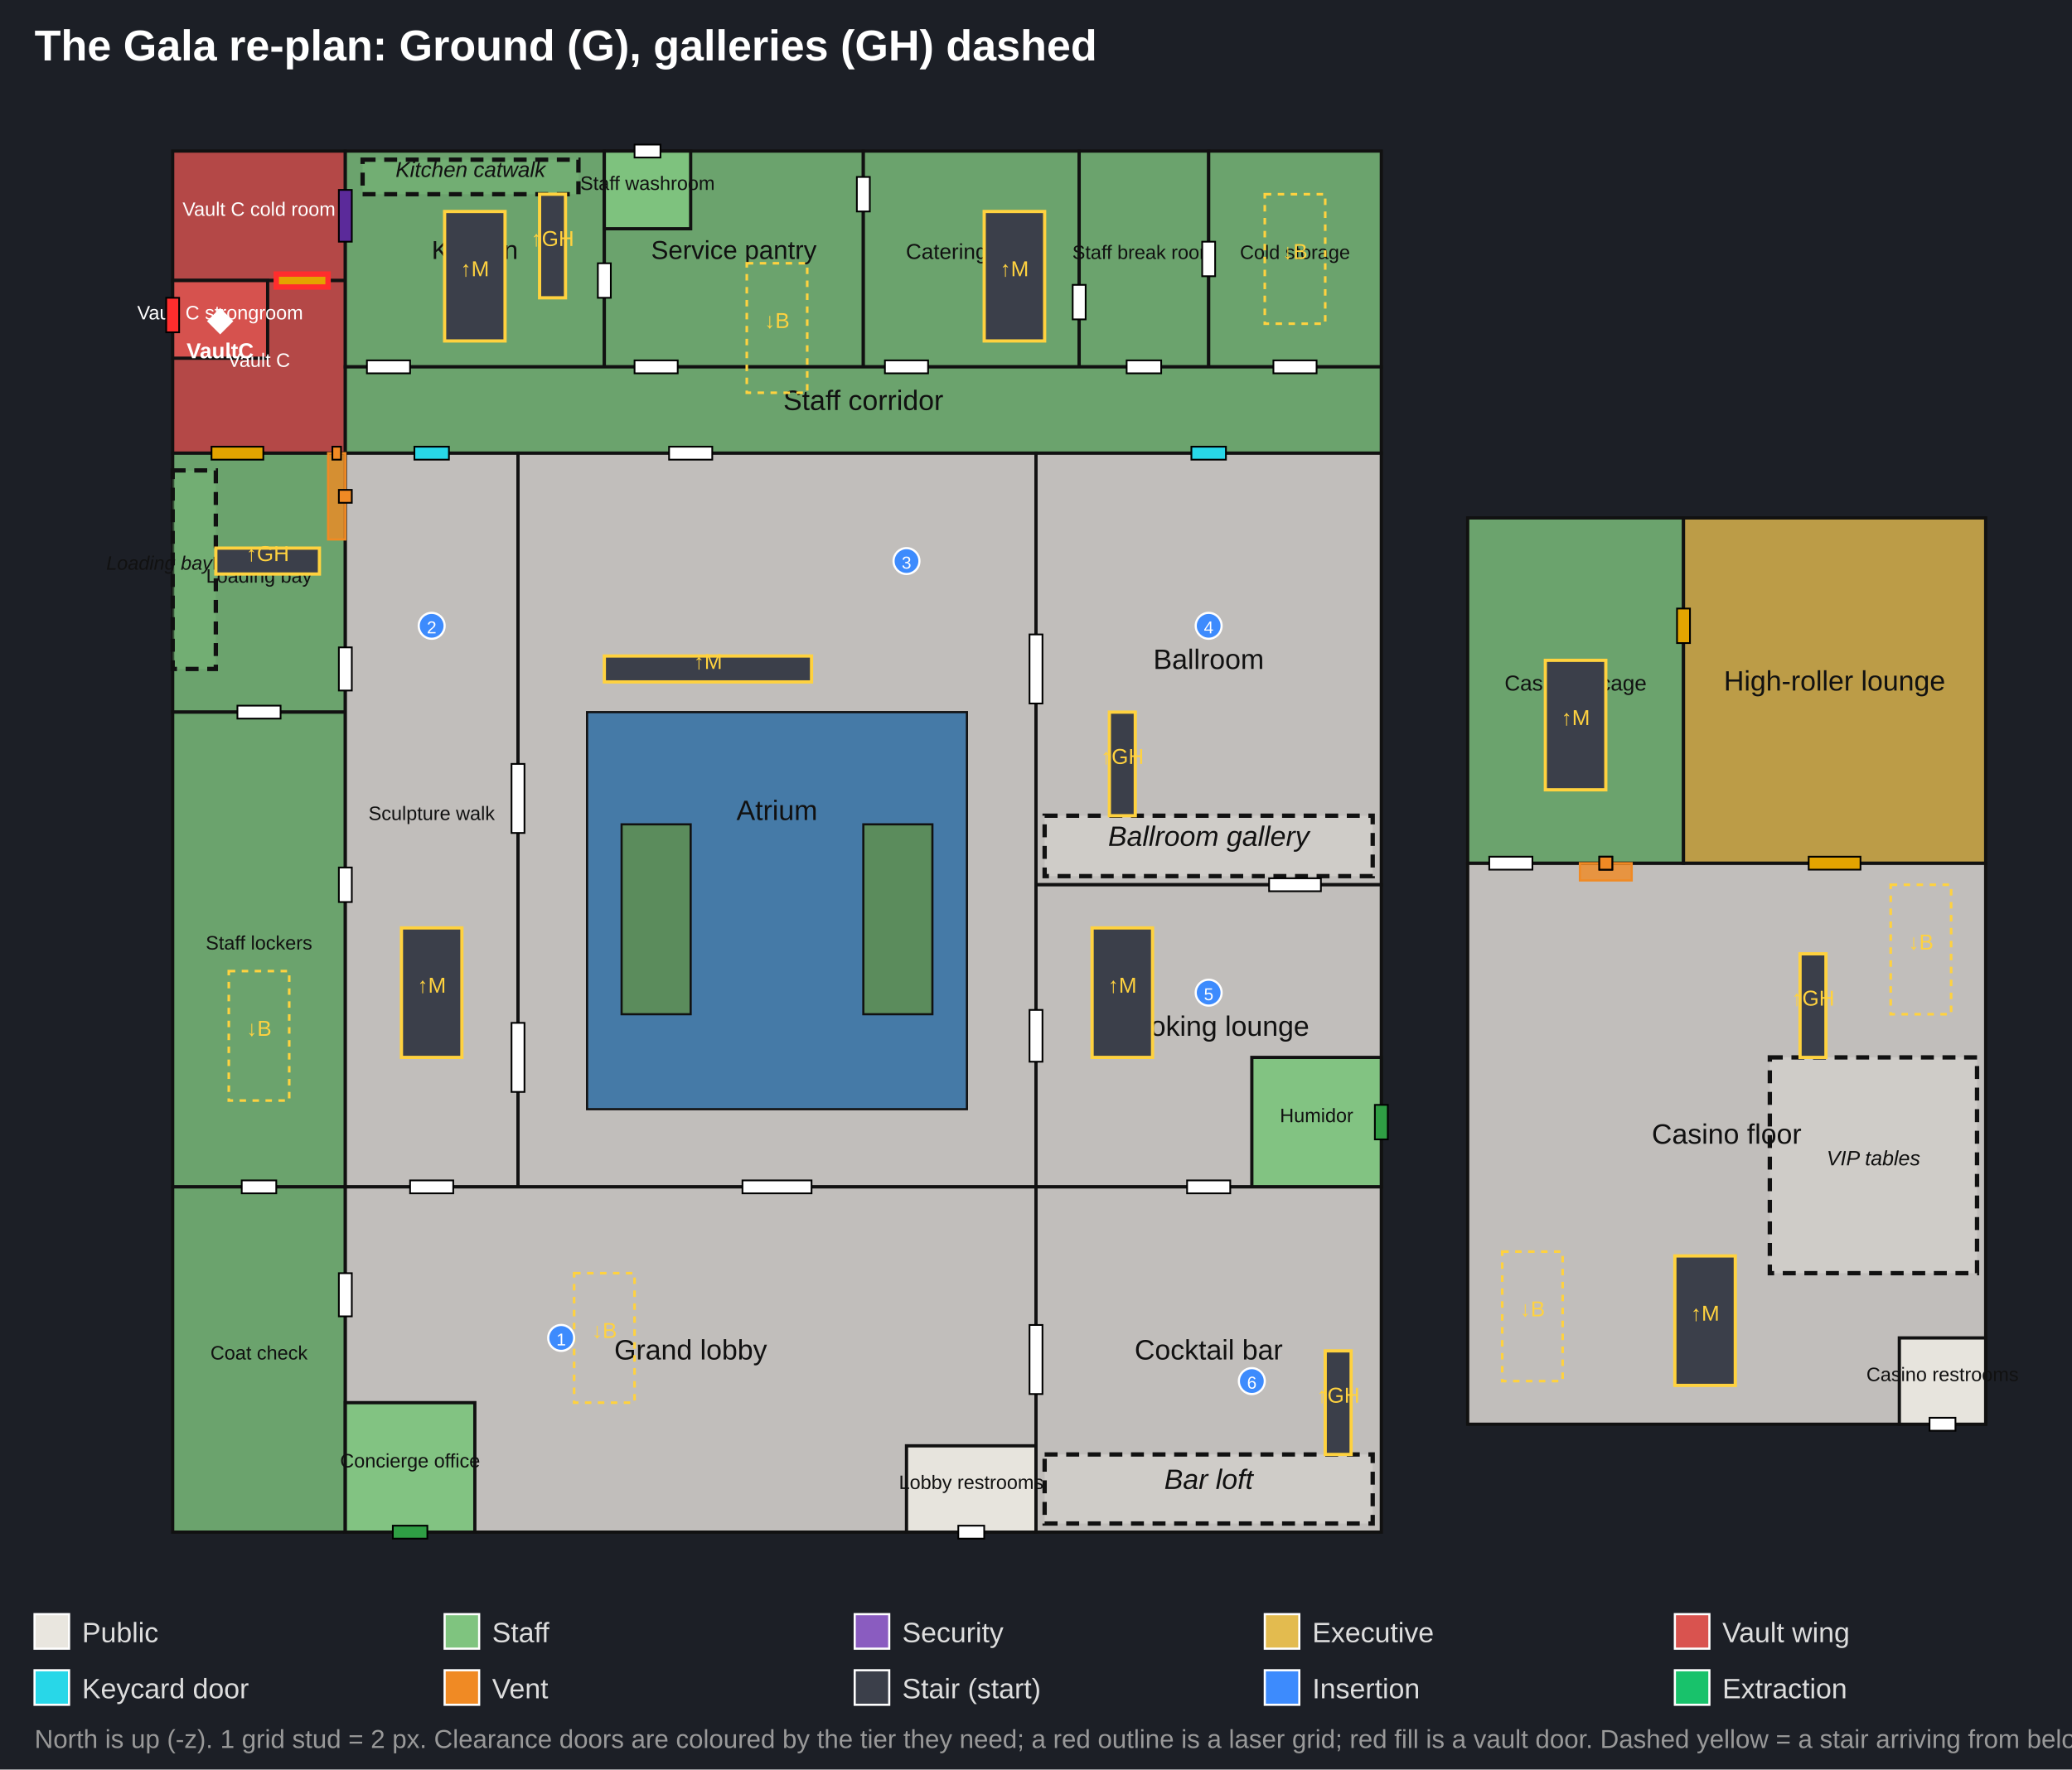
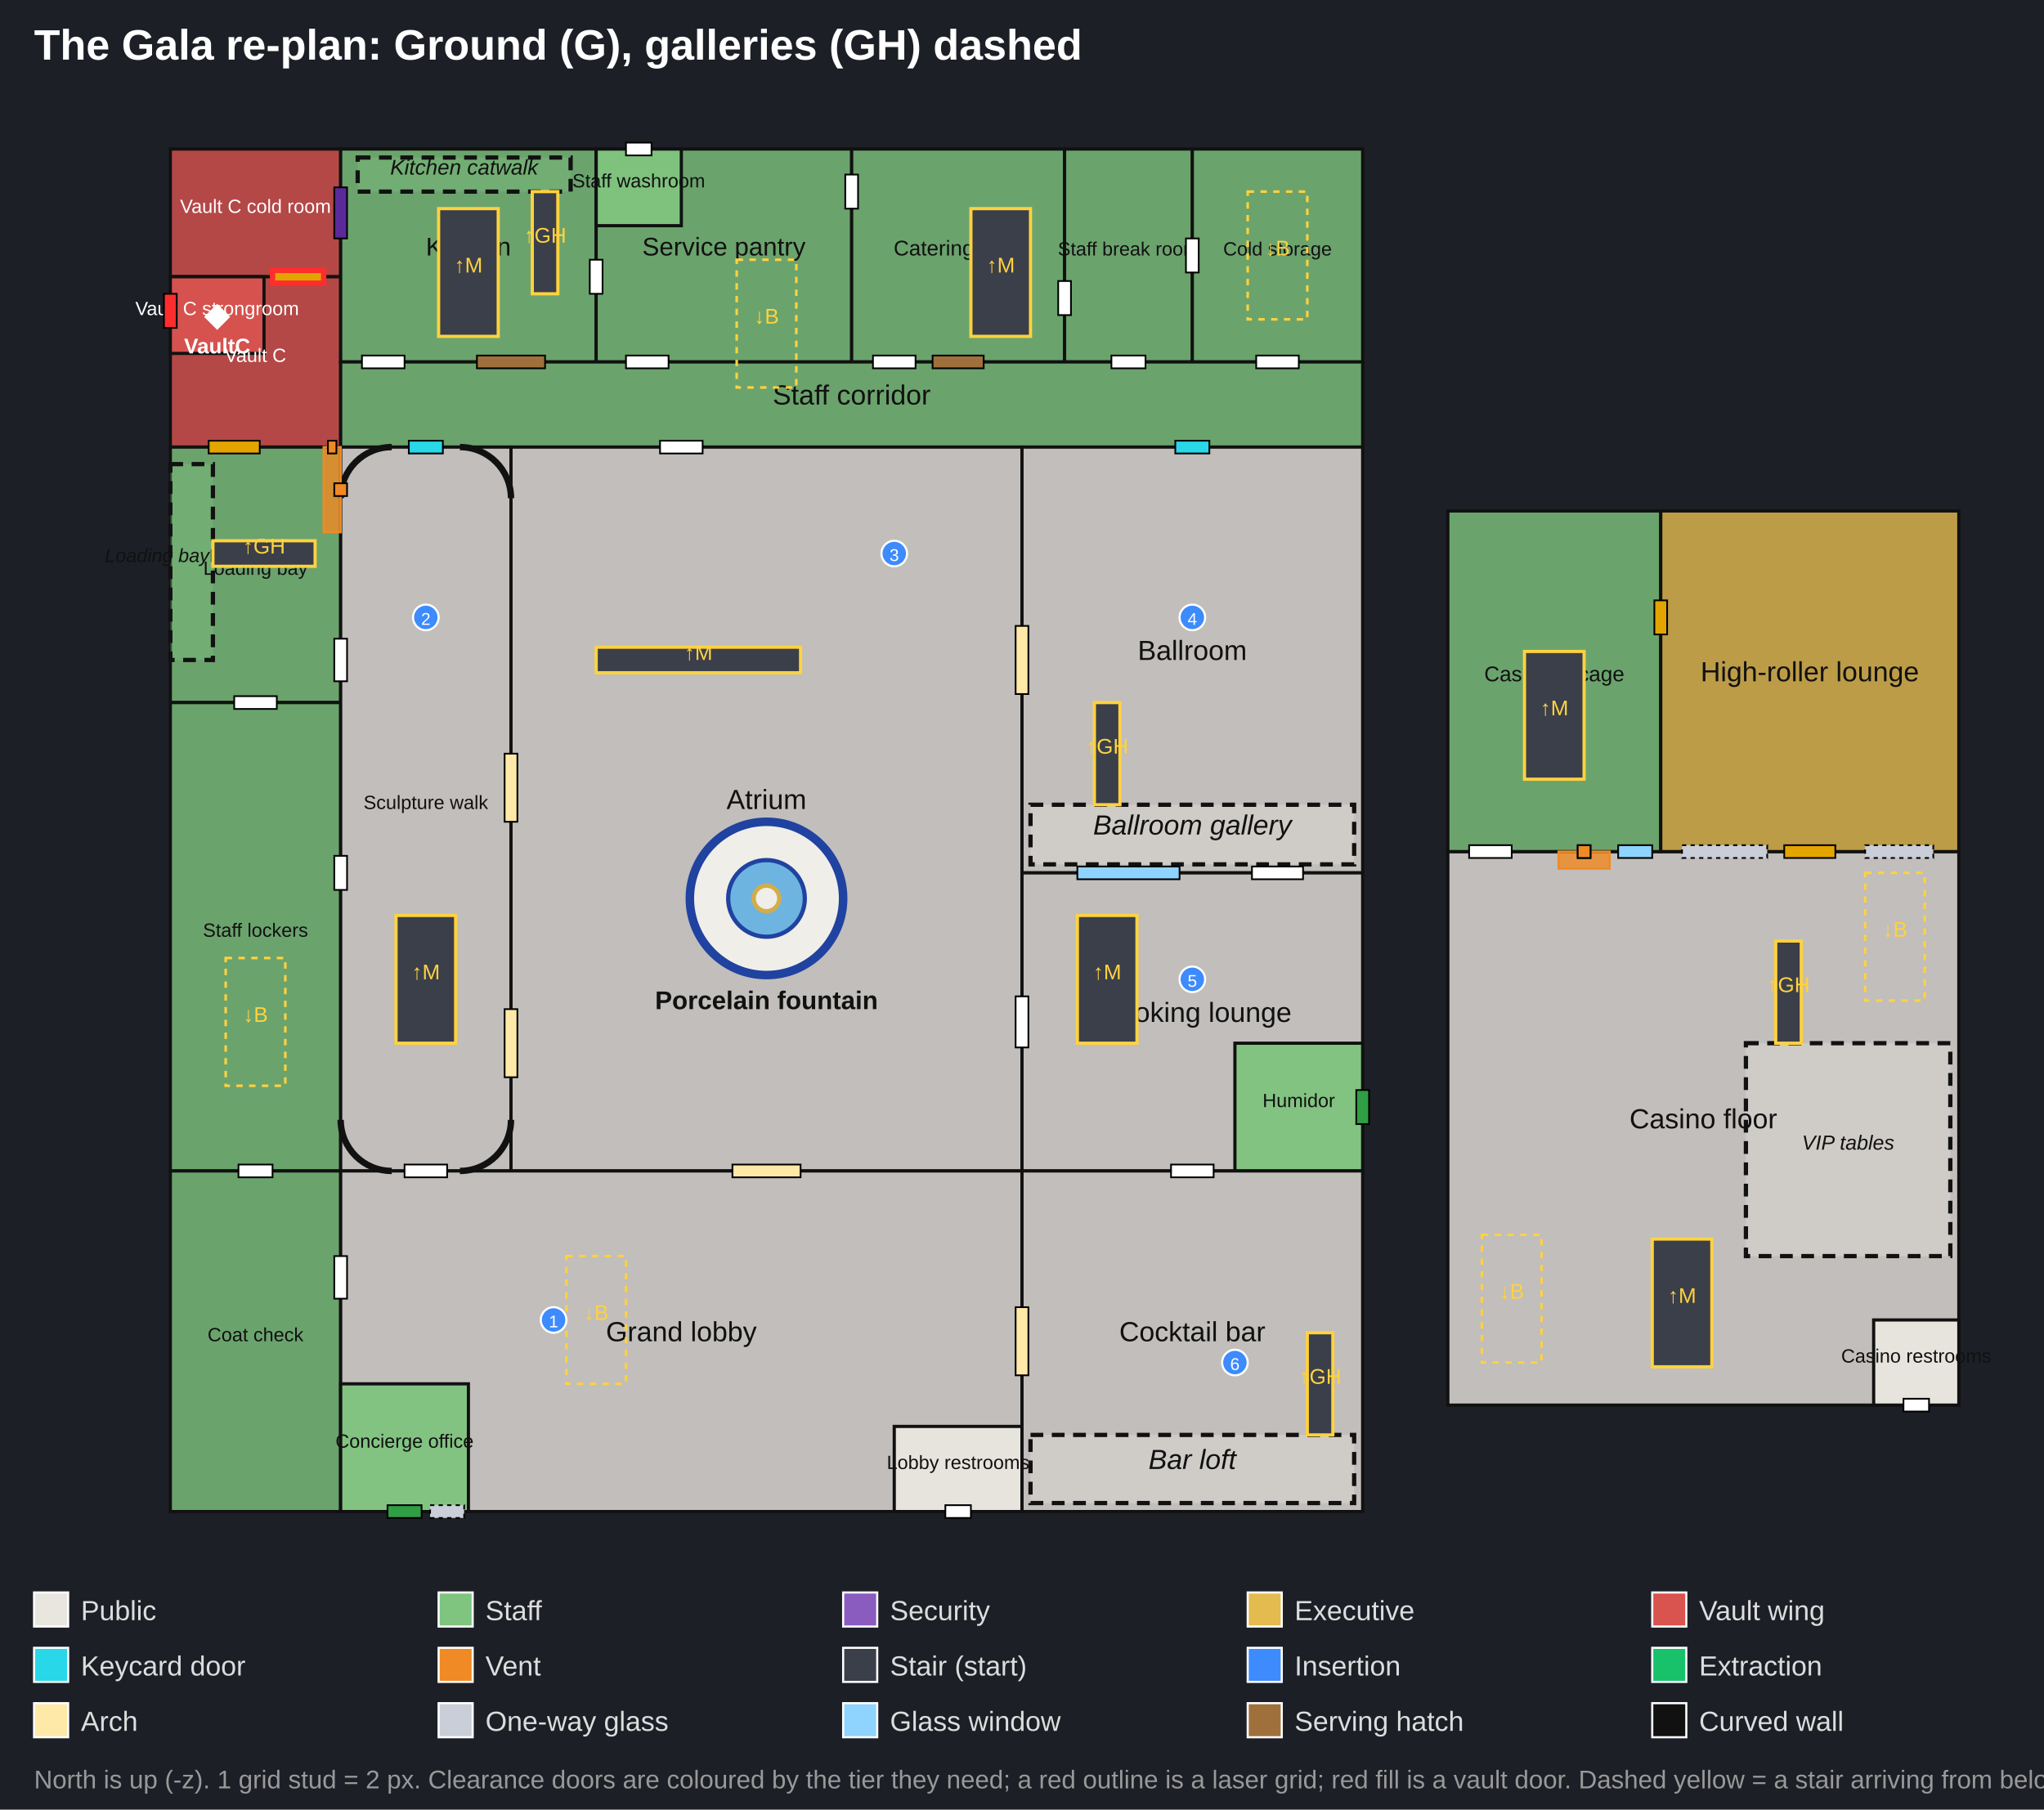
- <svg xmlns="http://www.w3.org/2000/svg" width="960" height="820" viewBox="0 0 960 820" font-family="Segoe UI, Arial, sans-serif">
+ <svg xmlns="http://www.w3.org/2000/svg" width="960" height="850" viewBox="0 0 960 850" font-family="Segoe UI, Arial, sans-serif">
  <rect width="100%" height="100%" fill="#1c1f26" />
  <text x="16" y="28" fill="#fff" font-size="20" font-weight="700">The Gala re-plan: Ground (G), galleries (GH) dashed</text>
  <rect x="80.0" y="70.0" width="80.0" height="60.0" fill="#d9534f" stroke="#111" fill-opacity="0.8" stroke-width="1.5" />
  <rect x="80.0" y="130.0" width="80.0" height="80.0" fill="#d9534f" stroke="#111" fill-opacity="0.8" stroke-width="1.5" />
  <rect x="80.0" y="130.0" width="44.0" height="36.0" fill="#d9534f" stroke="#111" fill-opacity="0.95" stroke-width="1.5" />
  <rect x="80.0" y="210.0" width="80.0" height="120.0" fill="#7fc47f" stroke="#111" fill-opacity="0.8" stroke-width="1.5" />
  <rect x="80.0" y="330.0" width="80.0" height="220.0" fill="#7fc47f" stroke="#111" fill-opacity="0.8" stroke-width="1.5" />
  <rect x="80.0" y="550.0" width="80.0" height="160.0" fill="#7fc47f" stroke="#111" fill-opacity="0.8" stroke-width="1.5" />
  <rect x="160.0" y="70.0" width="120.0" height="100.0" fill="#7fc47f" stroke="#111" fill-opacity="0.8" stroke-width="1.5" />
  <rect x="280.0" y="70.0" width="120.0" height="100.0" fill="#7fc47f" stroke="#111" fill-opacity="0.8" stroke-width="1.5" />
  <rect x="280.0" y="70.0" width="40.0" height="36.0" fill="#7fc47f" stroke="#111" fill-opacity="0.95" stroke-width="1.5" />
  <rect x="400.0" y="70.0" width="100.0" height="100.0" fill="#7fc47f" stroke="#111" fill-opacity="0.8" stroke-width="1.5" />
  <rect x="500.0" y="70.0" width="60.0" height="100.0" fill="#7fc47f" stroke="#111" fill-opacity="0.8" stroke-width="1.5" />
  <rect x="560.0" y="70.0" width="80.0" height="100.0" fill="#7fc47f" stroke="#111" fill-opacity="0.8" stroke-width="1.5" />
  <rect x="160.0" y="170.0" width="480.0" height="40.0" fill="#7fc47f" stroke="#111" fill-opacity="0.8" stroke-width="1.5" />
  <rect x="160.0" y="210.0" width="80.0" height="340.0" fill="#e9e6df" stroke="#111" fill-opacity="0.8" stroke-width="1.5" />
  <rect x="240.0" y="210.0" width="240.0" height="340.0" fill="#e9e6df" stroke="#111" fill-opacity="0.8" stroke-width="1.5" />
  <rect x="480.0" y="210.0" width="160.0" height="200.0" fill="#e9e6df" stroke="#111" fill-opacity="0.8" stroke-width="1.5" />
  <rect x="480.0" y="410.0" width="160.0" height="140.0" fill="#e9e6df" stroke="#111" fill-opacity="0.8" stroke-width="1.5" />
  <rect x="580.0" y="490.0" width="60.0" height="60.0" fill="#7fc47f" stroke="#111" fill-opacity="0.95" stroke-width="1.5" />
  <rect x="160.0" y="550.0" width="320.0" height="160.0" fill="#e9e6df" stroke="#111" fill-opacity="0.8" stroke-width="1.5" />
  <rect x="160.0" y="650.0" width="60.0" height="60.0" fill="#7fc47f" stroke="#111" fill-opacity="0.95" stroke-width="1.5" />
  <rect x="420.0" y="670.0" width="60.0" height="40.0" fill="#e9e6df" stroke="#111" fill-opacity="0.95" stroke-width="1.5" />
  <rect x="480.0" y="550.0" width="160.0" height="160.0" fill="#e9e6df" stroke="#111" fill-opacity="0.8" stroke-width="1.5" />
  <rect x="680.0" y="400.0" width="240.0" height="260.0" fill="#e9e6df" stroke="#111" fill-opacity="0.8" stroke-width="1.5" />
  <rect x="880.0" y="620.0" width="40.0" height="40.0" fill="#e9e6df" stroke="#111" fill-opacity="0.95" stroke-width="1.5" />
  <rect x="680.0" y="240.0" width="100.0" height="160.0" fill="#7fc47f" stroke="#111" fill-opacity="0.8" stroke-width="1.5" />
  <rect x="780.0" y="240.0" width="140.0" height="160.0" fill="#e3bb4f" stroke="#111" fill-opacity="0.8" stroke-width="1.5" />
  <rect x="484.0" y="378.0" width="152.0" height="28.0" fill="#e9e6df" stroke="#111" fill-opacity="0.35" stroke-width="2" stroke-dasharray="6 4" />
  <rect x="484.0" y="674.0" width="152.0" height="32.0" fill="#e9e6df" stroke="#111" fill-opacity="0.35" stroke-width="2" stroke-dasharray="6 4" />
  <rect x="168.0" y="74.0" width="100.0" height="16.0" fill="#7fc47f" stroke="#111" fill-opacity="0.35" stroke-width="2" stroke-dasharray="6 4" />
  <rect x="80.0" y="218.0" width="20.0" height="92.0" fill="#7fc47f" stroke="#111" fill-opacity="0.35" stroke-width="2" stroke-dasharray="6 4" />
  <rect x="820.0" y="490.0" width="96.0" height="100.0" fill="#e9e6df" stroke="#111" fill-opacity="0.35" stroke-width="2" stroke-dasharray="6 4" />
-   <rect x="272.0" y="330.0" width="176.0" height="184.0" fill="#2f6fa3" stroke="#111" fill-opacity="0.85" />
-   <rect x="288.0" y="382.0" width="32.0" height="88.0" fill="#5f8f4f" stroke="#111" fill-opacity="0.85" />
-   <rect x="400.0" y="382.0" width="32.0" height="88.0" fill="#5f8f4f" stroke="#111" fill-opacity="0.85" />
+   <path d="M 160.0 234.0 A 24 24 0 0 1 184.0 210.0" fill="none" stroke="#111" stroke-width="3" />
+   <path d="M 240.0 234.0 A 24 24 0 0 0 216.0 210.0" fill="none" stroke="#111" stroke-width="3" />
+   <path d="M 160.0 526.0 A 24 24 0 0 0 184.0 550.0" fill="none" stroke="#111" stroke-width="3" />
+   <path d="M 240.0 526.0 A 24 24 0 0 1 216.0 550.0" fill="none" stroke="#111" stroke-width="3" />
+   <circle cx="360.0" cy="422.0" r="36" fill="#f0eee8" stroke="#2042a0" stroke-width="4" />
+   <circle cx="360.0" cy="422.0" r="18" fill="#6eb4e1" stroke="#2042a0" stroke-width="2" />
+   <circle cx="360.0" cy="422.0" r="6" fill="#f0eee8" stroke="#d4ac4a" stroke-width="2" />
+   <text x="360.0" y="474.0" text-anchor="middle" font-size="12" fill="#111" font-weight="700">Porcelain fountain</text>
  <rect x="152.0" y="210.0" width="8.0" height="40.0" fill="#f08a24" stroke="#f08a24" fill-opacity="0.8" />
  <rect x="732.0" y="400.0" width="24.0" height="8.0" fill="#f08a24" stroke="#f08a24" fill-opacity="0.8" />
  <text x="120.0" y="100.0" text-anchor="middle" font-size="9" fill="#fff">Vault C cold room</text>
  <text x="120.0" y="170.0" text-anchor="middle" font-size="9" fill="#fff">Vault C</text>
  <text x="102.0" y="148.0" text-anchor="middle" font-size="9" fill="#fff">Vault C strongroom</text>
  <text x="120.0" y="270.0" text-anchor="middle" font-size="9" fill="#111">Loading bay</text>
  <text x="120.0" y="440.0" text-anchor="middle" font-size="9" fill="#111">Staff lockers</text>
  <text x="120.0" y="630.0" text-anchor="middle" font-size="9" fill="#111">Coat check</text>
  <text x="220.0" y="120.0" text-anchor="middle" font-size="12" fill="#111">Kitchen</text>
  <text x="340.0" y="120.0" text-anchor="middle" font-size="12" fill="#111">Service pantry</text>
  <text x="300.0" y="88.0" text-anchor="middle" font-size="9" fill="#111">Staff washroom</text>
  <text x="450.0" y="120.0" text-anchor="middle" font-size="10" fill="#111">Catering prep</text>
  <text x="530.0" y="120.0" text-anchor="middle" font-size="9" fill="#111">Staff break room</text>
  <text x="600.0" y="120.0" text-anchor="middle" font-size="9" fill="#111">Cold storage</text>
  <text x="400.0" y="190.0" text-anchor="middle" font-size="13" fill="#111">Staff corridor</text>
  <text x="200.0" y="380.0" text-anchor="middle" font-size="9" fill="#111">Sculpture walk</text>
  <text x="360.0" y="380.0" text-anchor="middle" font-size="13" fill="#111">Atrium</text>
  <text x="560.0" y="310.0" text-anchor="middle" font-size="13" fill="#111">Ballroom</text>
  <text x="560.0" y="480.0" text-anchor="middle" font-size="13" fill="#111">Smoking lounge</text>
  <text x="610.0" y="520.0" text-anchor="middle" font-size="9" fill="#111">Humidor</text>
  <text x="320.0" y="630.0" text-anchor="middle" font-size="13" fill="#111">Grand lobby</text>
  <text x="190.0" y="680.0" text-anchor="middle" font-size="9" fill="#111">Concierge office</text>
  <text x="450.0" y="690.0" text-anchor="middle" font-size="9" fill="#111">Lobby restrooms</text>
  <text x="560.0" y="630.0" text-anchor="middle" font-size="13" fill="#111">Cocktail bar</text>
  <text x="800.0" y="530.0" text-anchor="middle" font-size="13" fill="#111">Casino floor</text>
  <text x="900.0" y="640.0" text-anchor="middle" font-size="9" fill="#111">Casino restrooms</text>
  <text x="730.0" y="320.0" text-anchor="middle" font-size="10" fill="#111">Cashier's cage</text>
  <text x="850.0" y="320.0" text-anchor="middle" font-size="13" fill="#111">High-roller lounge</text>
  <text x="560.0" y="392.0" text-anchor="middle" font-size="13" fill="#111" font-style="italic">Ballroom gallery</text>
  <text x="560.0" y="690.0" text-anchor="middle" font-size="13" fill="#111" font-style="italic">Bar loft</text>
  <text x="218.0" y="82.0" text-anchor="middle" font-size="10" fill="#111" font-style="italic">Kitchen catwalk</text>
  <text x="90.0" y="264.0" text-anchor="middle" font-size="9" fill="#111" font-style="italic">Loading bay catwalk</text>
  <text x="868.0" y="540.0" text-anchor="middle" font-size="9.6" fill="#111" font-style="italic">VIP tables</text>
  <rect x="157.0" y="88.0" width="6.0" height="24.0" fill="#5b2a9a" stroke="#000" stroke-width="0.8" />
  <rect x="128.0" y="127.0" width="24.0" height="6.0" fill="#e3a400" stroke="#ff2d2d" stroke-width="2.5" />
  <rect x="98.0" y="207.0" width="24.0" height="6.0" fill="#e3a400" stroke="#000" stroke-width="0.8" />
  <rect x="77.0" y="138.0" width="6.0" height="16.0" fill="#ff2d2d" stroke="#000" stroke-width="0.8" />
  <rect x="110.0" y="327.0" width="20.0" height="6.0" fill="#ffffff" stroke="#000" stroke-width="0.8" />
  <rect x="157.0" y="300.0" width="6.0" height="20.0" fill="#ffffff" stroke="#000" stroke-width="0.8" />
  <rect x="157.0" y="402.0" width="6.0" height="16.0" fill="#ffffff" stroke="#000" stroke-width="0.8" />
  <rect x="112.0" y="547.0" width="16.0" height="6.0" fill="#ffffff" stroke="#000" stroke-width="0.8" />
  <rect x="157.0" y="590.0" width="6.0" height="20.0" fill="#ffffff" stroke="#000" stroke-width="0.8" />
  <rect x="170.0" y="167.0" width="20.0" height="6.0" fill="#ffffff" stroke="#000" stroke-width="0.8" />
  <rect x="277.0" y="122.0" width="6.0" height="16.0" fill="#ffffff" stroke="#000" stroke-width="0.8" />
  <rect x="294.0" y="167.0" width="20.0" height="6.0" fill="#ffffff" stroke="#000" stroke-width="0.8" />
  <rect x="397.0" y="82.0" width="6.0" height="16.0" fill="#ffffff" stroke="#000" stroke-width="0.8" />
  <rect x="294.0" y="67.0" width="12.0" height="6.0" fill="#ffffff" stroke="#000" stroke-width="0.8" />
  <rect x="410.0" y="167.0" width="20.0" height="6.0" fill="#ffffff" stroke="#000" stroke-width="0.8" />
  <rect x="497.0" y="132.0" width="6.0" height="16.0" fill="#ffffff" stroke="#000" stroke-width="0.8" />
  <rect x="522.0" y="167.0" width="16.0" height="6.0" fill="#ffffff" stroke="#000" stroke-width="0.8" />
  <rect x="557.0" y="112.0" width="6.0" height="16.0" fill="#ffffff" stroke="#000" stroke-width="0.8" />
  <rect x="590.0" y="167.0" width="20.0" height="6.0" fill="#ffffff" stroke="#000" stroke-width="0.8" />
  <rect x="192.0" y="207.0" width="16.0" height="6.0" fill="#28d7e8" stroke="#000" stroke-width="0.8" />
  <rect x="552.0" y="207.0" width="16.0" height="6.0" fill="#28d7e8" stroke="#000" stroke-width="0.8" />
  <rect x="310.0" y="207.0" width="20.0" height="6.0" fill="#ffffff" stroke="#000" stroke-width="0.8" />
-   <rect x="237.0" y="354.0" width="6.0" height="32.0" fill="#ffffff" stroke="#000" stroke-width="0.8" />
-   <rect x="237.0" y="474.0" width="6.0" height="32.0" fill="#ffffff" stroke="#000" stroke-width="0.8" />
+   <rect x="237.0" y="354.0" width="6.0" height="32.0" fill="#ffe9a8" stroke="#000" stroke-width="0.8" />
+   <rect x="237.0" y="474.0" width="6.0" height="32.0" fill="#ffe9a8" stroke="#000" stroke-width="0.8" />
  <rect x="190.0" y="547.0" width="20.0" height="6.0" fill="#ffffff" stroke="#000" stroke-width="0.8" />
-   <rect x="344.0" y="547.0" width="32.0" height="6.0" fill="#ffffff" stroke="#000" stroke-width="0.8" />
-   <rect x="477.0" y="294.0" width="6.0" height="32.0" fill="#ffffff" stroke="#000" stroke-width="0.8" />
+   <rect x="344.0" y="547.0" width="32.0" height="6.0" fill="#ffe9a8" stroke="#000" stroke-width="0.8" />
+   <rect x="477.0" y="294.0" width="6.0" height="32.0" fill="#ffe9a8" stroke="#000" stroke-width="0.8" />
  <rect x="477.0" y="468.0" width="6.0" height="24.0" fill="#ffffff" stroke="#000" stroke-width="0.8" />
  <rect x="588.0" y="407.0" width="24.0" height="6.0" fill="#ffffff" stroke="#000" stroke-width="0.8" />
  <rect x="550.0" y="547.0" width="20.0" height="6.0" fill="#ffffff" stroke="#000" stroke-width="0.8" />
-   <rect x="477.0" y="614.0" width="6.0" height="32.0" fill="#ffffff" stroke="#000" stroke-width="0.8" />
+   <rect x="477.0" y="614.0" width="6.0" height="32.0" fill="#ffe9a8" stroke="#000" stroke-width="0.8" />
  <rect x="182.0" y="707.0" width="16.0" height="6.0" fill="#2f9e44" stroke="#000" stroke-width="0.8" />
  <rect x="444.0" y="707.0" width="12.0" height="6.0" fill="#ffffff" stroke="#000" stroke-width="0.8" />
  <rect x="637.0" y="512.0" width="6.0" height="16.0" fill="#2f9e44" stroke="#000" stroke-width="0.8" />
  <rect x="690.0" y="397.0" width="20.0" height="6.0" fill="#ffffff" stroke="#000" stroke-width="0.8" />
  <rect x="838.0" y="397.0" width="24.0" height="6.0" fill="#e3a400" stroke="#000" stroke-width="0.8" />
  <rect x="777.0" y="282.0" width="6.0" height="16.0" fill="#e3a400" stroke="#000" stroke-width="0.8" />
  <rect x="894.0" y="657.0" width="12.0" height="6.0" fill="#ffffff" stroke="#000" stroke-width="0.8" />
  <rect x="157.0" y="227.0" width="6.0" height="6.0" fill="#f08a24" stroke="#000" stroke-width="0.8" />
  <rect x="154.0" y="207.0" width="4.0" height="6.0" fill="#f08a24" stroke="#000" stroke-width="0.8" />
  <rect x="741.0" y="397.0" width="6.0" height="6.0" fill="#f08a24" stroke="#000" stroke-width="0.8" />
  <rect x="741.0" y="397.0" width="6.0" height="6.0" fill="#f08a24" stroke="#000" stroke-width="0.8" />
+   <rect x="790.0" y="397.0" width="40.0" height="6.0" fill="#c9ced8" stroke="#000" stroke-width="0.8" stroke-dasharray="2 2" />
+   <rect x="876.0" y="397.0" width="32.0" height="6.0" fill="#c9ced8" stroke="#000" stroke-width="0.8" stroke-dasharray="2 2" />
+   <rect x="202.0" y="707.0" width="16.0" height="6.0" fill="#c9ced8" stroke="#000" stroke-width="0.8" stroke-dasharray="2 2" />
+   <rect x="224.0" y="167.0" width="32.0" height="6.0" fill="#a0703c" stroke="#000" stroke-width="0.8" />
+   <rect x="438.0" y="167.0" width="24.0" height="6.0" fill="#a0703c" stroke="#000" stroke-width="0.8" />
+   <rect x="760.0" y="397.0" width="16.0" height="6.0" fill="#8fd3ff" stroke="#000" stroke-width="0.8" />
+   <rect x="506.0" y="407.0" width="48.0" height="6.0" fill="#8fd3ff" stroke="#000" stroke-width="0.8" />
  <rect x="106.0" y="450.0" width="28.0" height="60.0" fill="none" stroke="#ffd23f" stroke-dasharray="3 3" stroke-width="1.2" />
  <text x="120.0" y="480.0" text-anchor="middle" font-size="10" fill="#ffd23f">↓B</text>
  <rect x="586.0" y="90.0" width="28.0" height="60.0" fill="none" stroke="#ffd23f" stroke-dasharray="3 3" stroke-width="1.2" />
  <text x="600.0" y="120.0" text-anchor="middle" font-size="10" fill="#ffd23f">↓B</text>
  <rect x="346.0" y="122.0" width="28.0" height="60.0" fill="none" stroke="#ffd23f" stroke-dasharray="3 3" stroke-width="1.2" />
  <text x="360.0" y="152.0" text-anchor="middle" font-size="10" fill="#ffd23f">↓B</text>
  <rect x="266.0" y="590.0" width="28.0" height="60.0" fill="none" stroke="#ffd23f" stroke-dasharray="3 3" stroke-width="1.2" />
  <text x="280.0" y="620.0" text-anchor="middle" font-size="10" fill="#ffd23f">↓B</text>
  <rect x="280.0" y="304.0" width="96.0" height="12.0" fill="#3b3f4a" stroke="#ffd23f" stroke-width="1.5" />
  <text x="328.0" y="310.0" text-anchor="middle" font-size="10" fill="#ffd23f">↑M</text>
  <rect x="206.0" y="98.0" width="28.0" height="60.0" fill="#3b3f4a" stroke="#ffd23f" stroke-width="1.5" />
  <text x="220.0" y="128.0" text-anchor="middle" font-size="10" fill="#ffd23f">↑M</text>
  <rect x="456.0" y="98.0" width="28.0" height="60.0" fill="#3b3f4a" stroke="#ffd23f" stroke-width="1.5" />
  <text x="470.0" y="128.0" text-anchor="middle" font-size="10" fill="#ffd23f">↑M</text>
  <rect x="186.0" y="430.0" width="28.0" height="60.0" fill="#3b3f4a" stroke="#ffd23f" stroke-width="1.5" />
  <text x="200.0" y="460.0" text-anchor="middle" font-size="10" fill="#ffd23f">↑M</text>
  <rect x="506.0" y="430.0" width="28.0" height="60.0" fill="#3b3f4a" stroke="#ffd23f" stroke-width="1.5" />
  <text x="520.0" y="460.0" text-anchor="middle" font-size="10" fill="#ffd23f">↑M</text>
  <rect x="514.0" y="330.0" width="12.0" height="48.0" fill="#3b3f4a" stroke="#ffd23f" stroke-width="1.5" />
  <text x="520.0" y="354.0" text-anchor="middle" font-size="10" fill="#ffd23f">↑GH</text>
  <rect x="614.0" y="626.0" width="12.0" height="48.0" fill="#3b3f4a" stroke="#ffd23f" stroke-width="1.5" />
  <text x="620.0" y="650.0" text-anchor="middle" font-size="10" fill="#ffd23f">↑GH</text>
  <rect x="250.0" y="90.0" width="12.0" height="48.0" fill="#3b3f4a" stroke="#ffd23f" stroke-width="1.5" />
  <text x="256.0" y="114.0" text-anchor="middle" font-size="10" fill="#ffd23f">↑GH</text>
  <rect x="100.0" y="254.0" width="48.0" height="12.0" fill="#3b3f4a" stroke="#ffd23f" stroke-width="1.5" />
  <text x="124.0" y="260.0" text-anchor="middle" font-size="10" fill="#ffd23f">↑GH</text>
  <rect x="834.0" y="442.0" width="12.0" height="48.0" fill="#3b3f4a" stroke="#ffd23f" stroke-width="1.5" />
  <text x="840.0" y="466.0" text-anchor="middle" font-size="10" fill="#ffd23f">↑GH</text>
  <rect x="696.0" y="580.0" width="28.0" height="60.0" fill="none" stroke="#ffd23f" stroke-dasharray="3 3" stroke-width="1.2" />
  <text x="710.0" y="610.0" text-anchor="middle" font-size="10" fill="#ffd23f">↓B</text>
  <rect x="876.0" y="410.0" width="28.0" height="60.0" fill="none" stroke="#ffd23f" stroke-dasharray="3 3" stroke-width="1.2" />
  <text x="890.0" y="440.0" text-anchor="middle" font-size="10" fill="#ffd23f">↓B</text>
  <rect x="776.0" y="582.0" width="28.0" height="60.0" fill="#3b3f4a" stroke="#ffd23f" stroke-width="1.5" />
  <text x="790.0" y="612.0" text-anchor="middle" font-size="10" fill="#ffd23f">↑M</text>
  <rect x="716.0" y="306.0" width="28.0" height="60.0" fill="#3b3f4a" stroke="#ffd23f" stroke-width="1.5" />
  <text x="730.0" y="336.0" text-anchor="middle" font-size="10" fill="#ffd23f">↑M</text>
  <circle cx="260.0" cy="620.0" r="6" fill="#3d8bfd" stroke="#fff" />
  <text x="260.0" y="623.5" text-anchor="middle" font-size="8" fill="#fff">1</text>
  <circle cx="200.0" cy="290.0" r="6" fill="#3d8bfd" stroke="#fff" />
  <text x="200.0" y="293.5" text-anchor="middle" font-size="8" fill="#fff">2</text>
  <circle cx="420.0" cy="260.0" r="6" fill="#3d8bfd" stroke="#fff" />
  <text x="420.0" y="263.5" text-anchor="middle" font-size="8" fill="#fff">3</text>
  <circle cx="560.0" cy="290.0" r="6" fill="#3d8bfd" stroke="#fff" />
  <text x="560.0" y="293.5" text-anchor="middle" font-size="8" fill="#fff">4</text>
  <circle cx="560.0" cy="460.0" r="6" fill="#3d8bfd" stroke="#fff" />
  <text x="560.0" y="463.5" text-anchor="middle" font-size="8" fill="#fff">5</text>
  <circle cx="580.0" cy="640.0" r="6" fill="#3d8bfd" stroke="#fff" />
  <text x="580.0" y="643.5" text-anchor="middle" font-size="8" fill="#fff">6</text>
  <text x="102.0" y="153.0" text-anchor="middle" font-size="16" fill="#fff" font-weight="900">◆</text>
  <text x="102.0" y="166.0" text-anchor="middle" font-size="10" fill="#fff" font-weight="700">VaultC</text>
  <rect x="16" y="748" width="16" height="16" fill="#e9e6df" stroke="#fff" />
  <text x="38" y="761" fill="#ddd" font-size="13">Public</text>
  <rect x="206" y="748" width="16" height="16" fill="#7fc47f" stroke="#fff" />
  <text x="228" y="761" fill="#ddd" font-size="13">Staff</text>
  <rect x="396" y="748" width="16" height="16" fill="#8a5cc0" stroke="#fff" />
  <text x="418" y="761" fill="#ddd" font-size="13">Security</text>
  <rect x="586" y="748" width="16" height="16" fill="#e3bb4f" stroke="#fff" />
  <text x="608" y="761" fill="#ddd" font-size="13">Executive</text>
  <rect x="776" y="748" width="16" height="16" fill="#d9534f" stroke="#fff" />
  <text x="798" y="761" fill="#ddd" font-size="13">Vault wing</text>
  <rect x="16" y="774" width="16" height="16" fill="#28d7e8" stroke="#fff" />
  <text x="38" y="787" fill="#ddd" font-size="13">Keycard door</text>
  <rect x="206" y="774" width="16" height="16" fill="#f08a24" stroke="#fff" />
  <text x="228" y="787" fill="#ddd" font-size="13">Vent</text>
  <rect x="396" y="774" width="16" height="16" fill="#3b3f4a" stroke="#fff" />
  <text x="418" y="787" fill="#ddd" font-size="13">Stair (start)</text>
  <rect x="586" y="774" width="16" height="16" fill="#3d8bfd" stroke="#fff" />
  <text x="608" y="787" fill="#ddd" font-size="13">Insertion</text>
  <rect x="776" y="774" width="16" height="16" fill="#18c26b" stroke="#fff" />
  <text x="798" y="787" fill="#ddd" font-size="13">Extraction</text>
-   <text x="16" y="810" fill="#999" font-size="12">North is up (-z). 1 grid stud = 2 px. Clearance doors are coloured by the tier they need; a red outline is a laser grid; red fill is a vault door. Dashed yellow = a stair arriving from below.</text>
+   <rect x="16" y="800" width="16" height="16" fill="#ffe9a8" stroke="#fff" />
+   <text x="38" y="813" fill="#ddd" font-size="13">Arch</text>
+   <rect x="206" y="800" width="16" height="16" fill="#c9ced8" stroke="#fff" />
+   <text x="228" y="813" fill="#ddd" font-size="13">One-way glass</text>
+   <rect x="396" y="800" width="16" height="16" fill="#8fd3ff" stroke="#fff" />
+   <text x="418" y="813" fill="#ddd" font-size="13">Glass window</text>
+   <rect x="586" y="800" width="16" height="16" fill="#a0703c" stroke="#fff" />
+   <text x="608" y="813" fill="#ddd" font-size="13">Serving hatch</text>
+   <rect x="776" y="800" width="16" height="16" fill="#111" stroke="#fff" />
+   <text x="798" y="813" fill="#ddd" font-size="13">Curved wall</text>
+   <text x="16" y="840" fill="#999" font-size="12">North is up (-z). 1 grid stud = 2 px. Clearance doors are coloured by the tier they need; a red outline is a laser grid; red fill is a vault door. Dashed yellow = a stair arriving from below.</text>
</svg>
